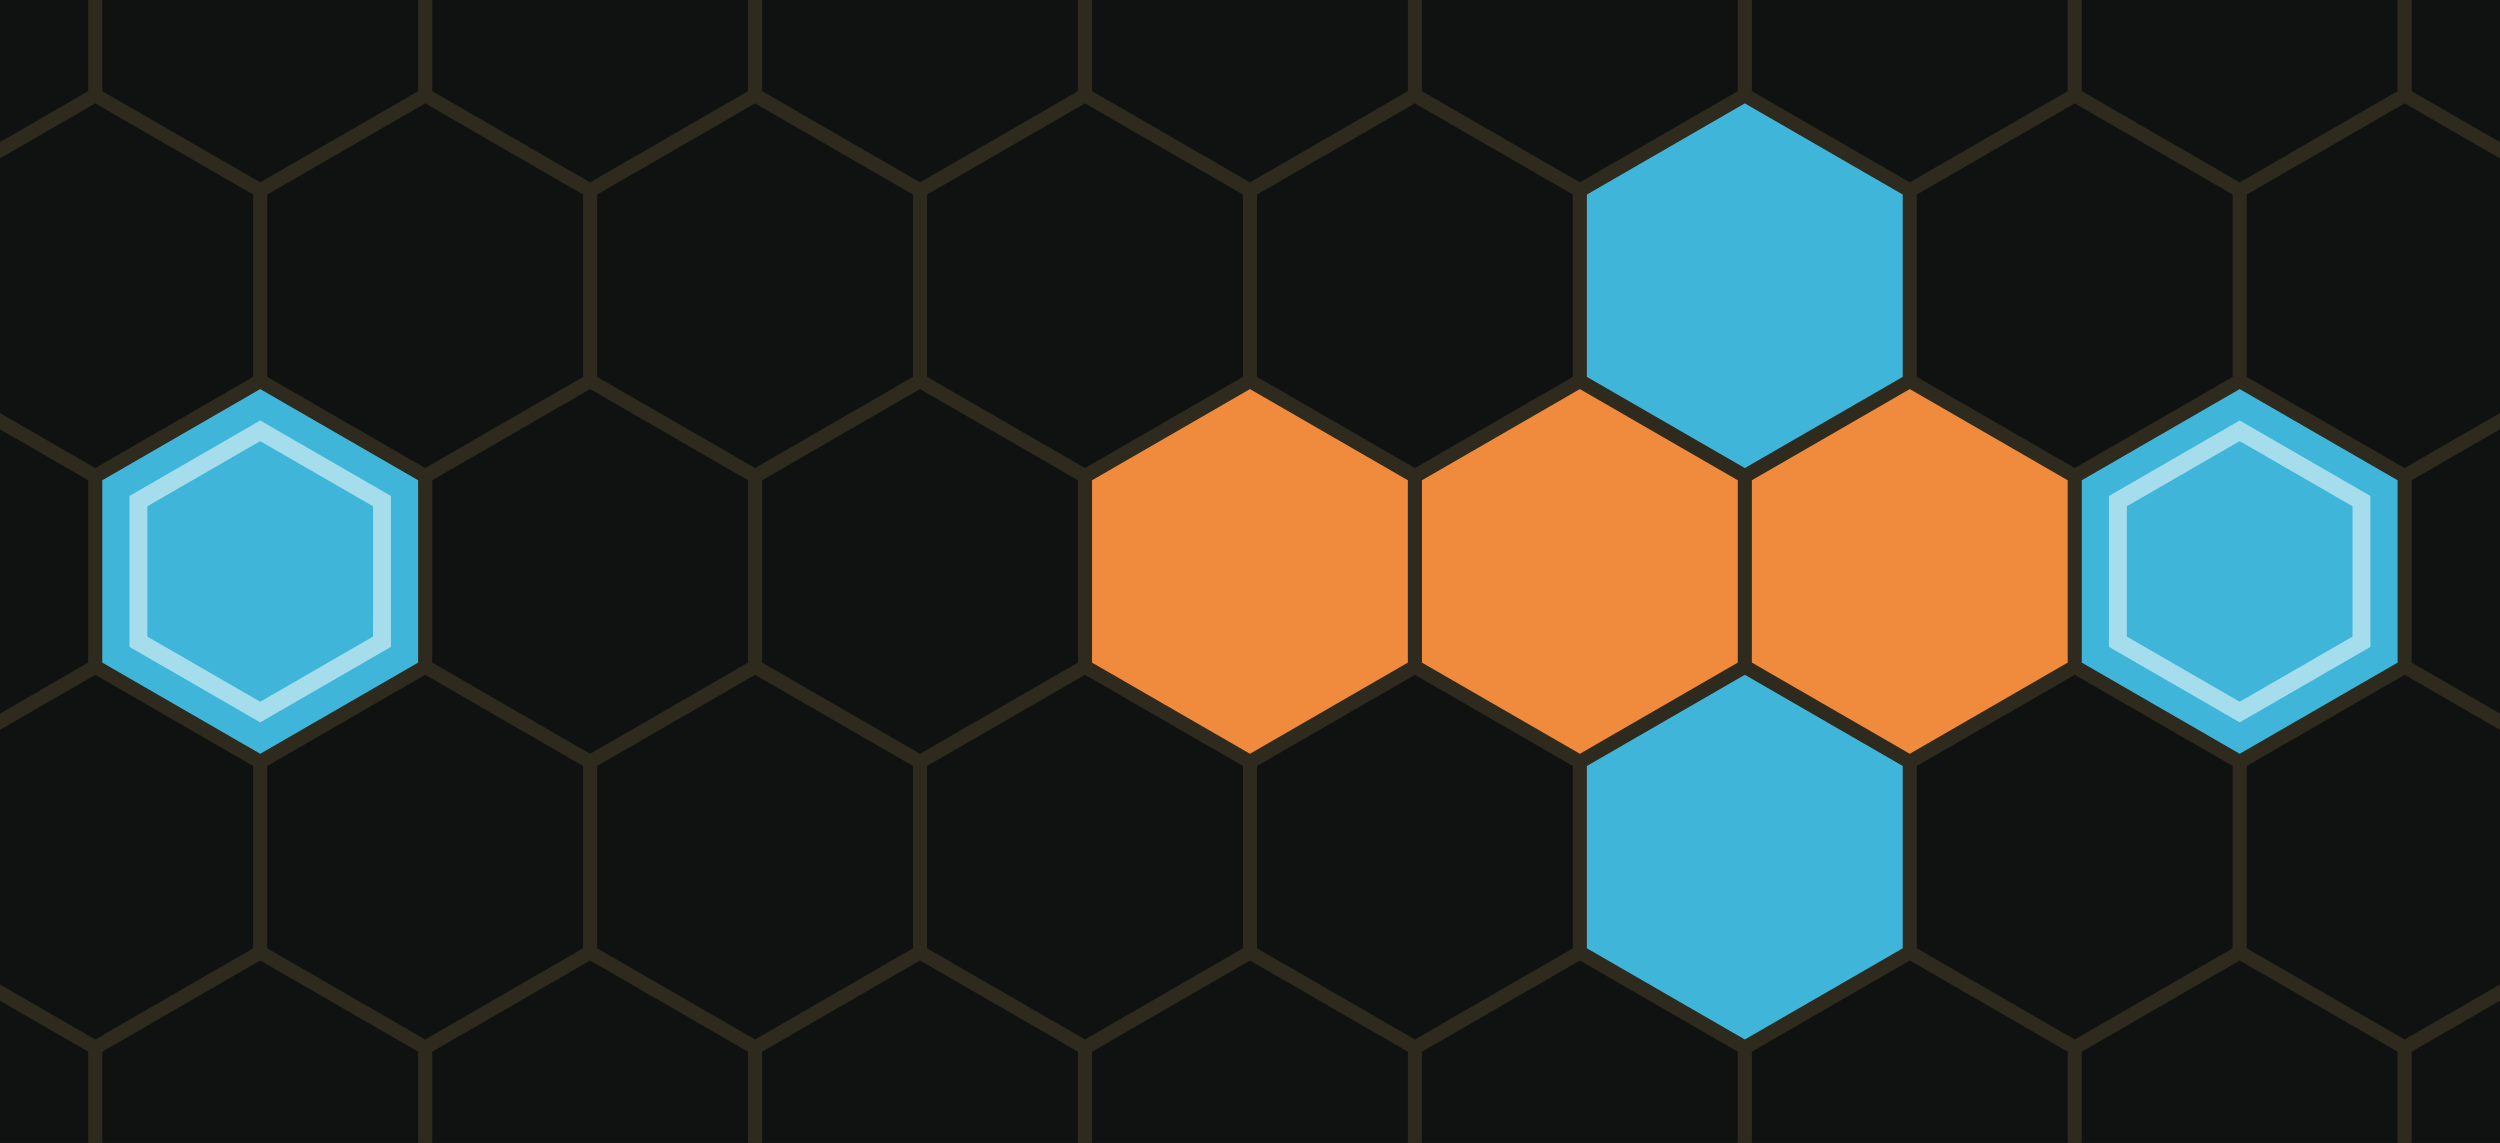
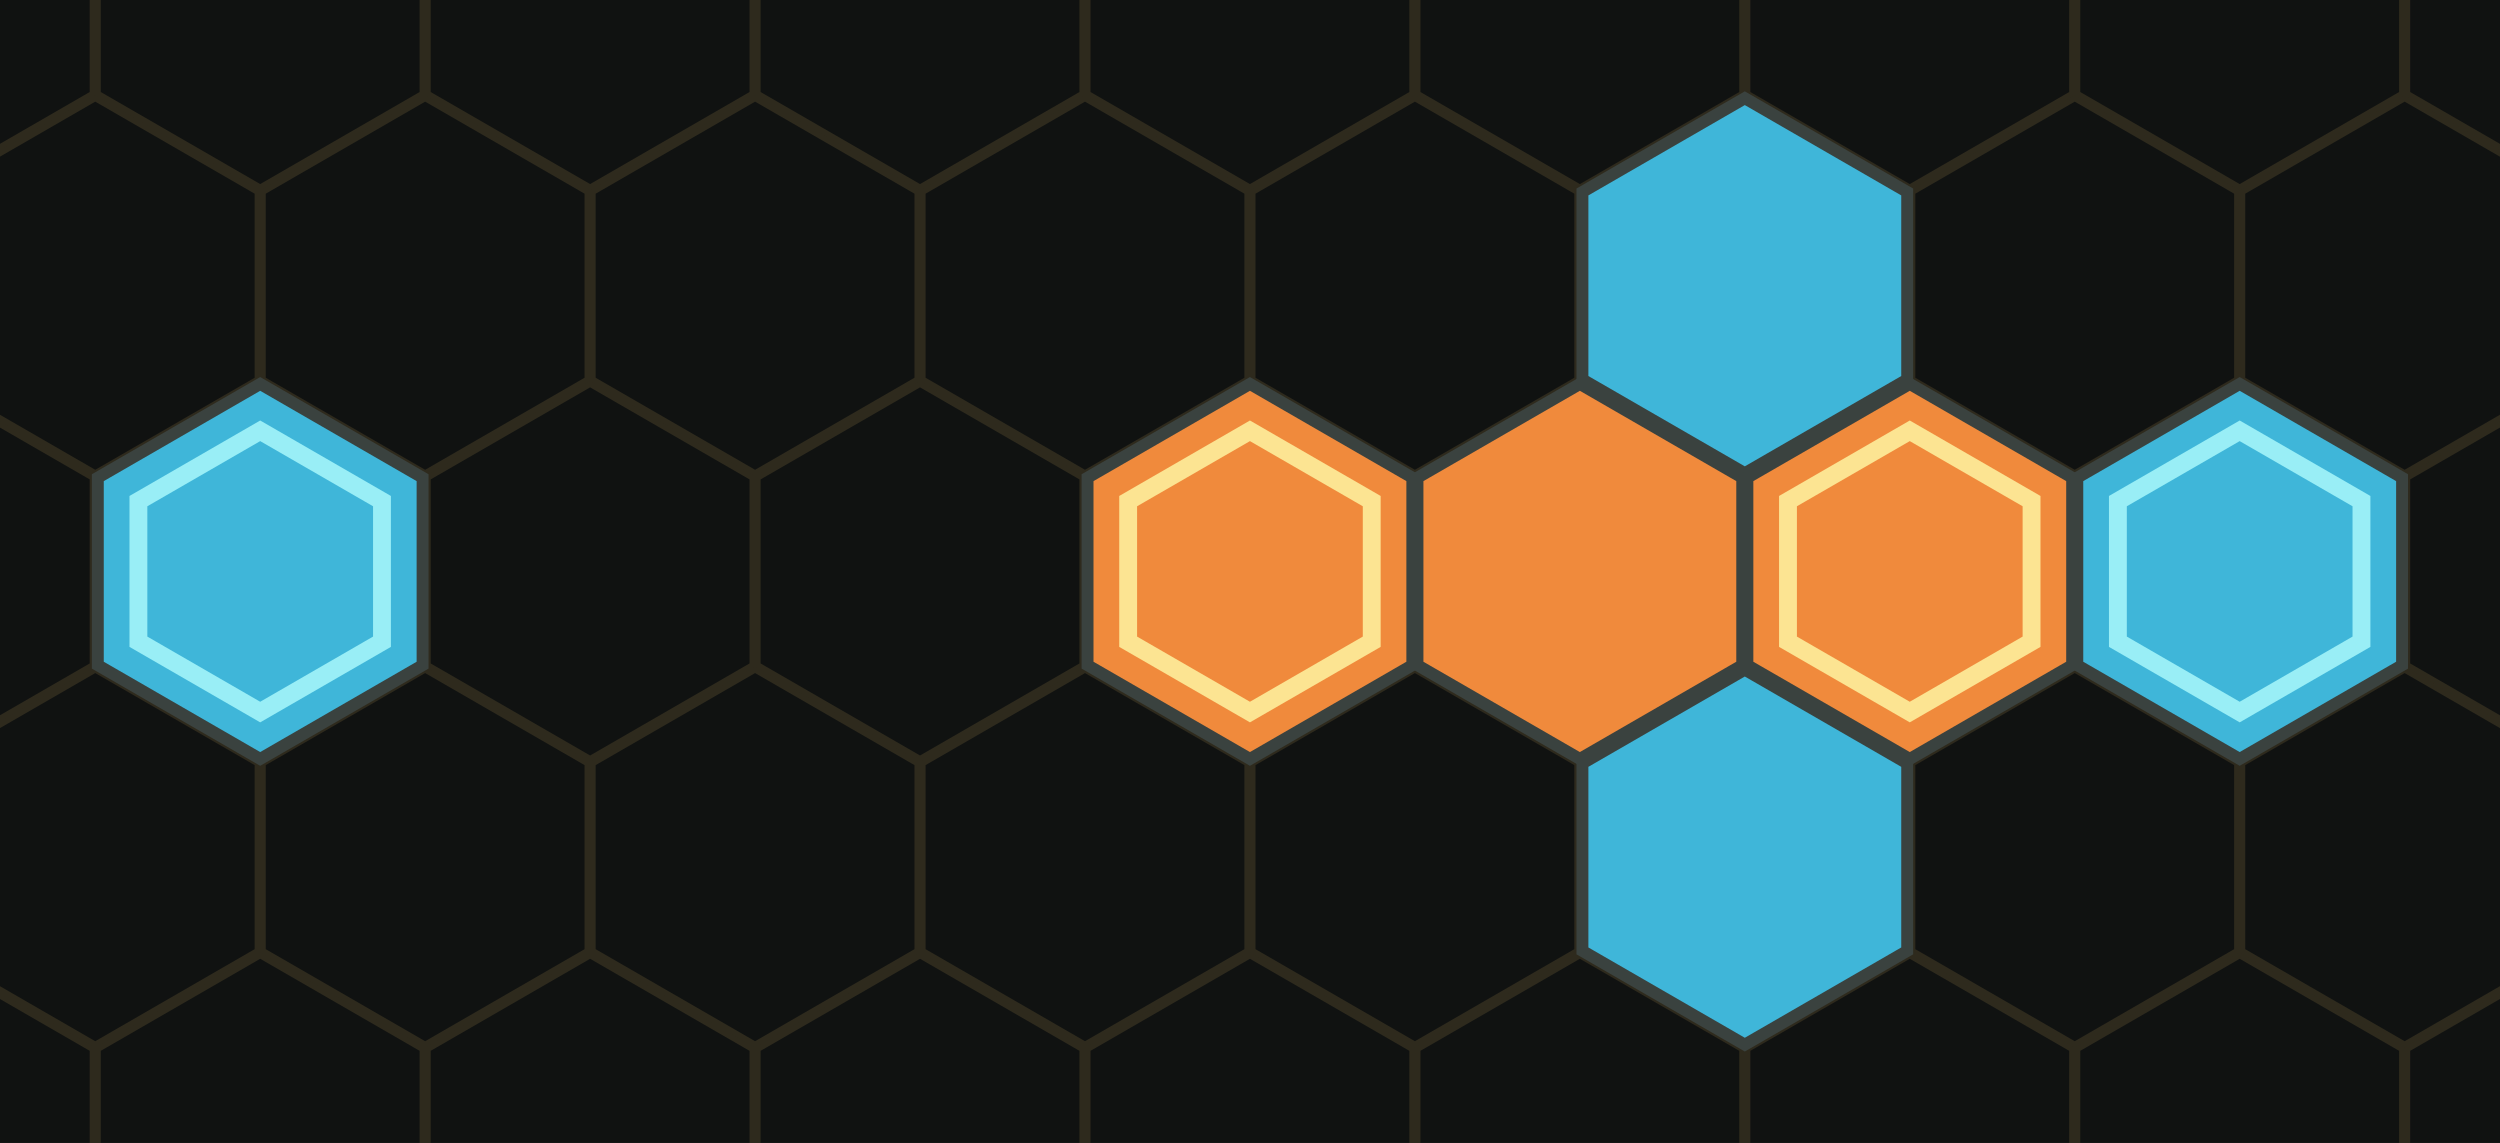
<svg xmlns="http://www.w3.org/2000/svg" viewBox="-530.831 -192.0 840 384">
  <rect x="-530.831" y="-192.0" width="100%" height="100%" fill="rgba(13, 15, 14, 1.0)" />
  <defs>
    <mask x="-530.831" y="-192.0" width="100%" height="100%" id="full-mask" mask-type="luminance" maskUnits="userSpaceOnUse">
      <rect x="-530.831" y="-192.0" width="100%" height="100%" fill="rgba(255, 255, 255, 1.0)" />
    </mask>
    <mask x="-530.831" y="-192.0" width="100%" height="100%" id="text-mask" mask-type="luminance" maskUnits="userSpaceOnUse">
      <rect x="-530.831" y="-192.0" width="100%" height="100%" fill="rgba(255, 255, 255, 1.0)" />
    </mask>
  </defs>
  <g mask="url(#full-mask)">
-     <polygon points="-499.697,160.5 -499.697,223.5 -554.256,255.0 -608.816,223.5 -608.816,160.5 -554.256,129.0" fill="rgba(16, 18, 17, 1.0)" stroke="rgba(46, 42, 29, 1.0)" stroke-width="3.0" />
-     <polygon points="-499.697,-31.5 -499.697,31.5 -554.256,63.0 -608.816,31.5 -608.816,-31.5 -554.256,-63.0" fill="rgba(16, 18, 17, 1.0)" stroke="rgba(46, 42, 29, 1.0)" stroke-width="3.0" />
-     <polygon points="-444.271,64.5 -444.271,127.5 -498.831,159.0 -553.39,127.5 -553.39,64.5 -498.831,33.0" fill="rgba(16, 18, 17, 1.0)" stroke="rgba(46, 42, 29, 1.0)" stroke-width="3.0" />
-     <polygon points="-388.845,160.5 -388.845,223.5 -443.405,255.0 -497.965,223.5 -497.965,160.5 -443.405,129.0" fill="rgba(16, 18, 17, 1.0)" stroke="rgba(46, 42, 29, 1.0)" stroke-width="3.0" />
-     <polygon points="-499.697,-223.5 -499.697,-160.5 -554.256,-129.0 -608.816,-160.5 -608.816,-223.5 -554.256,-255.0" fill="rgba(16, 18, 17, 1.0)" stroke="rgba(46, 42, 29, 1.0)" stroke-width="3.0" />
-     <polygon points="-444.271,-127.5 -444.271,-64.5 -498.831,-33.0 -553.39,-64.5 -553.39,-127.5 -498.831,-159.0" fill="rgba(16, 18, 17, 1.0)" stroke="rgba(46, 42, 29, 1.0)" stroke-width="3.0" />
-     <polygon points="-388.845,-31.5 -388.845,31.5 -443.405,63.0 -497.965,31.5 -497.965,-31.5 -443.405,-63.0" fill="rgba(63, 182, 217, 1.0)" stroke="rgba(46, 42, 29, 1.0)" stroke-width="3.0" />
-     <circle cx="-443.405" cy="0.0" fill="rgba(0, 0, 0, 0.0)" r="12.0" mask="url(#text-mask)" />
-     <polygon points="-402.485,-23.625 -402.485,23.625 -443.405,47.25 -484.325,23.625 -484.325,-23.625 -443.405,-47.25" fill="rgba(0, 0, 0, 0.0)" stroke="rgba(255, 255, 255, 0.533)" stroke-width="6.0" />
-     <polygon points="-333.42,64.5 -333.42,127.5 -387.979,159.0 -442.539,127.5 -442.539,64.5 -387.979,33.0" fill="rgba(16, 18, 17, 1.0)" stroke="rgba(46, 42, 29, 1.0)" stroke-width="3.0" />
-     <polygon points="-277.994,160.5 -277.994,223.5 -332.554,255.0 -387.113,223.5 -387.113,160.5 -332.554,129.0" fill="rgba(16, 18, 17, 1.0)" stroke="rgba(46, 42, 29, 1.0)" stroke-width="3.0" />
-     <polygon points="-388.845,-223.5 -388.845,-160.5 -443.405,-129.0 -497.965,-160.5 -497.965,-223.5 -443.405,-255.0" fill="rgba(16, 18, 17, 1.0)" stroke="rgba(46, 42, 29, 1.0)" stroke-width="3.0" />
-     <polygon points="-333.42,-127.5 -333.42,-64.5 -387.979,-33.0 -442.539,-64.5 -442.539,-127.5 -387.979,-159.0" fill="rgba(16, 18, 17, 1.0)" stroke="rgba(46, 42, 29, 1.0)" stroke-width="3.0" />
-     <polygon points="-277.994,-31.5 -277.994,31.5 -332.554,63.0 -387.113,31.5 -387.113,-31.5 -332.554,-63.0" fill="rgba(16, 18, 17, 1.0)" stroke="rgba(46, 42, 29, 1.0)" stroke-width="3.0" />
-     <polygon points="-222.569,64.5 -222.569,127.5 -277.128,159.0 -331.688,127.5 -331.688,64.5 -277.128,33.0" fill="rgba(16, 18, 17, 1.0)" stroke="rgba(46, 42, 29, 1.0)" stroke-width="3.0" />
-     <polygon points="-167.143,160.5 -167.143,223.5 -221.703,255.0 -276.262,223.5 -276.262,160.5 -221.703,129.0" fill="rgba(16, 18, 17, 1.0)" stroke="rgba(46, 42, 29, 1.0)" stroke-width="3.0" />
-     <polygon points="-277.994,-223.5 -277.994,-160.5 -332.554,-129.0 -387.113,-160.5 -387.113,-223.5 -332.554,-255.0" fill="rgba(16, 18, 17, 1.0)" stroke="rgba(46, 42, 29, 1.0)" stroke-width="3.0" />
-     <polygon points="-222.569,-127.5 -222.569,-64.5 -277.128,-33.0 -331.688,-64.5 -331.688,-127.5 -277.128,-159.0" fill="rgba(16, 18, 17, 1.0)" stroke="rgba(46, 42, 29, 1.0)" stroke-width="3.0" />
-     <polygon points="-167.143,-31.5 -167.143,31.5 -221.703,63.0 -276.262,31.5 -276.262,-31.5 -221.703,-63.0" fill="rgba(16, 18, 17, 1.0)" stroke="rgba(46, 42, 29, 1.0)" stroke-width="3.0" />
-     <polygon points="-111.717,64.5 -111.717,127.5 -166.277,159.0 -220.836,127.5 -220.836,64.5 -166.277,33.0" fill="rgba(16, 18, 17, 1.0)" stroke="rgba(46, 42, 29, 1.0)" stroke-width="3.0" />
-     <polygon points="-56.292,160.5 -56.292,223.5 -110.851,255.0 -165.411,223.5 -165.411,160.5 -110.851,129.0" fill="rgba(16, 18, 17, 1.0)" stroke="rgba(46, 42, 29, 1.0)" stroke-width="3.0" />
-     <polygon points="-167.143,-223.5 -167.143,-160.5 -221.703,-129.0 -276.262,-160.5 -276.262,-223.5 -221.703,-255.0" fill="rgba(16, 18, 17, 1.0)" stroke="rgba(46, 42, 29, 1.0)" stroke-width="3.0" />
-     <polygon points="-111.717,-127.5 -111.717,-64.5 -166.277,-33.0 -220.836,-64.5 -220.836,-127.5 -166.277,-159.0" fill="rgba(16, 18, 17, 1.0)" stroke="rgba(46, 42, 29, 1.0)" stroke-width="3.0" />
-     <polygon points="-56.292,-31.5 -56.292,31.5 -110.851,63.0 -165.411,31.5 -165.411,-31.5 -110.851,-63.0" fill="rgba(240, 138, 60, 1.0)" stroke="rgba(46, 42, 29, 1.0)" stroke-width="3.0" />
-     <polygon points="-0.866,64.5 -0.866,127.5 -55.426,159.0 -109.985,127.5 -109.985,64.5 -55.426,33.0" fill="rgba(16, 18, 17, 1.0)" stroke="rgba(46, 42, 29, 1.0)" stroke-width="3.0" />
-     <polygon points="54.56,160.5 54.56,223.5 3.857637417314163E-15,255.0 -54.56,223.5 -54.56,160.5 -1.1572912251942487E-14,129.0" fill="rgba(16, 18, 17, 1.0)" stroke="rgba(46, 42, 29, 1.0)" stroke-width="3.0" />
-     <polygon points="-56.292,-223.5 -56.292,-160.5 -110.851,-129.0 -165.411,-160.5 -165.411,-223.5 -110.851,-255.0" fill="rgba(16, 18, 17, 1.0)" stroke="rgba(46, 42, 29, 1.0)" stroke-width="3.0" />
-     <polygon points="-0.866,-127.5 -0.866,-64.5 -55.426,-33.0 -109.985,-64.5 -109.985,-127.5 -55.426,-159.0" fill="rgba(16, 18, 17, 1.0)" stroke="rgba(46, 42, 29, 1.0)" stroke-width="3.0" />
-     <polygon points="54.56,-31.5 54.56,31.5 3.857637417314163E-15,63.0 -54.56,31.5 -54.56,-31.5 -1.1572912251942487E-14,-63.0" fill="rgba(240, 138, 60, 1.0)" stroke="rgba(46, 42, 29, 1.0)" stroke-width="3.0" />
-     <polygon points="109.985,64.5 109.985,127.5 55.426,159.0 0.866,127.5 0.866,64.5 55.426,33.0" fill="rgba(63, 182, 217, 1.0)" stroke="rgba(46, 42, 29, 1.0)" stroke-width="3.0" />
-     <polygon points="165.411,160.5 165.411,223.5 110.851,255.0 56.292,223.5 56.292,160.5 110.851,129.0" fill="rgba(16, 18, 17, 1.0)" stroke="rgba(46, 42, 29, 1.0)" stroke-width="3.0" />
-     <polygon points="54.56,-223.5 54.56,-160.5 3.857637417314163E-15,-129.0 -54.56,-160.5 -54.56,-223.5 -1.1572912251942487E-14,-255.0" fill="rgba(16, 18, 17, 1.0)" stroke="rgba(46, 42, 29, 1.0)" stroke-width="3.0" />
-     <polygon points="109.985,-127.5 109.985,-64.5 55.426,-33.0 0.866,-64.5 0.866,-127.5 55.426,-159.0" fill="rgba(63, 182, 217, 1.0)" stroke="rgba(46, 42, 29, 1.0)" stroke-width="3.0" />
-     <polygon points="165.411,-31.5 165.411,31.5 110.851,63.0 56.292,31.5 56.292,-31.5 110.851,-63.0" fill="rgba(240, 138, 60, 1.0)" stroke="rgba(46, 42, 29, 1.0)" stroke-width="3.0" />
-     <polygon points="220.836,64.5 220.836,127.5 166.277,159.0 111.717,127.5 111.717,64.5 166.277,33.0" fill="rgba(16, 18, 17, 1.0)" stroke="rgba(46, 42, 29, 1.0)" stroke-width="3.0" />
-     <polygon points="276.262,160.5 276.262,223.5 221.703,255.0 167.143,223.5 167.143,160.5 221.703,129.0" fill="rgba(16, 18, 17, 1.0)" stroke="rgba(46, 42, 29, 1.0)" stroke-width="3.0" />
-     <polygon points="165.411,-223.5 165.411,-160.5 110.851,-129.0 56.292,-160.5 56.292,-223.5 110.851,-255.0" fill="rgba(16, 18, 17, 1.0)" stroke="rgba(46, 42, 29, 1.0)" stroke-width="3.0" />
-     <polygon points="220.836,-127.5 220.836,-64.5 166.277,-33.0 111.717,-64.5 111.717,-127.5 166.277,-159.0" fill="rgba(16, 18, 17, 1.0)" stroke="rgba(46, 42, 29, 1.0)" stroke-width="3.0" />
-     <polygon points="276.262,-31.5 276.262,31.5 221.703,63.0 167.143,31.5 167.143,-31.5 221.703,-63.0" fill="rgba(63, 182, 217, 1.0)" stroke="rgba(46, 42, 29, 1.0)" stroke-width="3.0" />
-     <polygon points="262.622,-23.625 262.622,23.625 221.703,47.25 180.783,23.625 180.783,-23.625 221.703,-47.25" fill="rgba(0, 0, 0, 0.0)" stroke="rgba(255, 255, 255, 0.533)" stroke-width="6.0" />
-     <polygon points="331.688,64.5 331.688,127.5 277.128,159.0 222.569,127.5 222.569,64.5 277.128,33.0" fill="rgba(16, 18, 17, 1.0)" stroke="rgba(46, 42, 29, 1.0)" stroke-width="3.0" />
-     <polygon points="387.113,160.5 387.113,223.5 332.554,255.0 277.994,223.5 277.994,160.5 332.554,129.0" fill="rgba(16, 18, 17, 1.0)" stroke="rgba(46, 42, 29, 1.0)" stroke-width="3.0" />
-     <polygon points="276.262,-223.5 276.262,-160.5 221.703,-129.0 167.143,-160.5 167.143,-223.5 221.703,-255.0" fill="rgba(16, 18, 17, 1.0)" stroke="rgba(46, 42, 29, 1.0)" stroke-width="3.0" />
-     <polygon points="331.688,-127.5 331.688,-64.5 277.128,-33.0 222.569,-64.5 222.569,-127.5 277.128,-159.0" fill="rgba(16, 18, 17, 1.0)" stroke="rgba(46, 42, 29, 1.0)" stroke-width="3.0" />
-     <polygon points="387.113,-31.5 387.113,31.5 332.554,63.0 277.994,31.5 277.994,-31.5 332.554,-63.0" fill="rgba(16, 18, 17, 1.0)" stroke="rgba(46, 42, 29, 1.0)" stroke-width="3.0" />
-     <polygon points="387.113,-223.5 387.113,-160.5 332.554,-129.0 277.994,-160.5 277.994,-223.5 332.554,-255.0" fill="rgba(16, 18, 17, 1.0)" stroke="rgba(46, 42, 29, 1.0)" stroke-width="3.0" />
+     <polygon points="-499.697,160.5 -499.697,223.5 -554.256,255.0 -608.816,223.5 -608.816,160.5 -554.256,129.0" fill="rgba(16, 18, 17, 1.0)" stroke="rgba(46, 42, 29, 1.0)" stroke-width="2.0" />
+     <polygon points="-499.697,-31.5 -499.697,31.5 -554.256,63.0 -608.816,31.5 -608.816,-31.5 -554.256,-63.0" fill="rgba(16, 18, 17, 1.0)" stroke="rgba(46, 42, 29, 1.0)" stroke-width="2.0" />
+     <polygon points="-444.271,64.5 -444.271,127.5 -498.831,159.0 -553.39,127.5 -553.39,64.5 -498.831,33.0" fill="rgba(16, 18, 17, 1.0)" stroke="rgba(46, 42, 29, 1.0)" stroke-width="2.0" />
+     <polygon points="-388.845,160.5 -388.845,223.5 -443.405,255.0 -497.965,223.5 -497.965,160.5 -443.405,129.0" fill="rgba(16, 18, 17, 1.0)" stroke="rgba(46, 42, 29, 1.0)" stroke-width="2.0" />
+     <polygon points="-499.697,-223.5 -499.697,-160.5 -554.256,-129.0 -608.816,-160.5 -608.816,-223.5 -554.256,-255.0" fill="rgba(16, 18, 17, 1.0)" stroke="rgba(46, 42, 29, 1.0)" stroke-width="2.0" />
+     <polygon points="-444.271,-127.5 -444.271,-64.5 -498.831,-33.0 -553.39,-64.5 -553.39,-127.5 -498.831,-159.0" fill="rgba(16, 18, 17, 1.0)" stroke="rgba(46, 42, 29, 1.0)" stroke-width="2.0" />
+     <polygon points="-388.845,-31.5 -388.845,31.5 -443.405,63.0 -497.965,31.5 -497.965,-31.5 -443.405,-63.0" fill="rgba(63, 182, 217, 1.0)" stroke="rgba(46, 42, 29, 1.0)" stroke-width="2.0" />
+     <polygon points="-402.485,-23.625 -402.485,23.625 -443.405,47.25 -484.325,23.625 -484.325,-23.625 -443.405,-47.25" fill="rgba(0, 0, 0, 0.0)" stroke="rgba(179, 255, 255, 0.769)" stroke-width="6.0" />
+     <polygon points="-333.42,64.5 -333.42,127.5 -387.979,159.0 -442.539,127.5 -442.539,64.5 -387.979,33.0" fill="rgba(16, 18, 17, 1.0)" stroke="rgba(46, 42, 29, 1.0)" stroke-width="2.0" />
+     <polygon points="-277.994,160.5 -277.994,223.5 -332.554,255.0 -387.113,223.5 -387.113,160.5 -332.554,129.0" fill="rgba(16, 18, 17, 1.0)" stroke="rgba(46, 42, 29, 1.0)" stroke-width="2.0" />
+     <polygon points="-388.845,-223.5 -388.845,-160.5 -443.405,-129.0 -497.965,-160.5 -497.965,-223.5 -443.405,-255.0" fill="rgba(16, 18, 17, 1.0)" stroke="rgba(46, 42, 29, 1.0)" stroke-width="2.0" />
+     <polygon points="-333.42,-127.5 -333.42,-64.5 -387.979,-33.0 -442.539,-64.5 -442.539,-127.5 -387.979,-159.0" fill="rgba(16, 18, 17, 1.0)" stroke="rgba(46, 42, 29, 1.0)" stroke-width="2.0" />
+     <polygon points="-277.994,-31.5 -277.994,31.5 -332.554,63.0 -387.113,31.5 -387.113,-31.5 -332.554,-63.0" fill="rgba(16, 18, 17, 1.0)" stroke="rgba(46, 42, 29, 1.0)" stroke-width="2.0" />
+     <polygon points="-222.569,64.5 -222.569,127.5 -277.128,159.0 -331.688,127.5 -331.688,64.5 -277.128,33.0" fill="rgba(16, 18, 17, 1.0)" stroke="rgba(46, 42, 29, 1.0)" stroke-width="2.0" />
+     <polygon points="-167.143,160.5 -167.143,223.5 -221.703,255.0 -276.262,223.5 -276.262,160.5 -221.703,129.0" fill="rgba(16, 18, 17, 1.0)" stroke="rgba(46, 42, 29, 1.0)" stroke-width="2.0" />
+     <polygon points="-277.994,-223.5 -277.994,-160.5 -332.554,-129.0 -387.113,-160.5 -387.113,-223.5 -332.554,-255.0" fill="rgba(16, 18, 17, 1.0)" stroke="rgba(46, 42, 29, 1.0)" stroke-width="2.0" />
+     <polygon points="-222.569,-127.5 -222.569,-64.5 -277.128,-33.0 -331.688,-64.5 -331.688,-127.5 -277.128,-159.0" fill="rgba(16, 18, 17, 1.0)" stroke="rgba(46, 42, 29, 1.0)" stroke-width="2.0" />
+     <polygon points="-167.143,-31.5 -167.143,31.5 -221.703,63.0 -276.262,31.5 -276.262,-31.5 -221.703,-63.0" fill="rgba(16, 18, 17, 1.0)" stroke="rgba(46, 42, 29, 1.0)" stroke-width="2.0" />
+     <polygon points="-111.717,64.5 -111.717,127.5 -166.277,159.0 -220.836,127.5 -220.836,64.5 -166.277,33.0" fill="rgba(16, 18, 17, 1.0)" stroke="rgba(46, 42, 29, 1.0)" stroke-width="2.0" />
+     <polygon points="-56.292,160.5 -56.292,223.5 -110.851,255.0 -165.411,223.5 -165.411,160.5 -110.851,129.0" fill="rgba(16, 18, 17, 1.0)" stroke="rgba(46, 42, 29, 1.0)" stroke-width="2.0" />
+     <polygon points="-167.143,-223.5 -167.143,-160.5 -221.703,-129.0 -276.262,-160.5 -276.262,-223.5 -221.703,-255.0" fill="rgba(16, 18, 17, 1.0)" stroke="rgba(46, 42, 29, 1.0)" stroke-width="2.0" />
+     <polygon points="-111.717,-127.5 -111.717,-64.5 -166.277,-33.0 -220.836,-64.5 -220.836,-127.5 -166.277,-159.0" fill="rgba(16, 18, 17, 1.0)" stroke="rgba(46, 42, 29, 1.0)" stroke-width="2.0" />
+     <polygon points="-56.292,-31.5 -56.292,31.5 -110.851,63.0 -165.411,31.5 -165.411,-31.5 -110.851,-63.0" fill="rgba(240, 138, 60, 1.0)" stroke="rgba(46, 42, 29, 1.0)" stroke-width="2.0" />
+     <polygon points="-69.932,-23.625 -69.932,23.625 -110.851,47.25 -151.771,23.625 -151.771,-23.625 -110.851,-47.25" fill="rgba(0, 0, 0, 0.0)" stroke="rgba(255, 255, 171, 0.769)" stroke-width="6.0" />
+     <polygon points="-0.866,64.5 -0.866,127.5 -55.426,159.0 -109.985,127.5 -109.985,64.5 -55.426,33.0" fill="rgba(16, 18, 17, 1.0)" stroke="rgba(46, 42, 29, 1.0)" stroke-width="2.0" />
+     <polygon points="54.56,160.5 54.56,223.5 3.857637417314163E-15,255.0 -54.56,223.5 -54.56,160.5 -1.1572912251942487E-14,129.0" fill="rgba(16, 18, 17, 1.0)" stroke="rgba(46, 42, 29, 1.0)" stroke-width="2.0" />
+     <polygon points="-56.292,-223.5 -56.292,-160.5 -110.851,-129.0 -165.411,-160.5 -165.411,-223.5 -110.851,-255.0" fill="rgba(16, 18, 17, 1.0)" stroke="rgba(46, 42, 29, 1.0)" stroke-width="2.0" />
+     <polygon points="-0.866,-127.5 -0.866,-64.5 -55.426,-33.0 -109.985,-64.5 -109.985,-127.5 -55.426,-159.0" fill="rgba(16, 18, 17, 1.0)" stroke="rgba(46, 42, 29, 1.0)" stroke-width="2.0" />
+     <polygon points="54.56,-31.5 54.56,31.5 3.857637417314163E-15,63.0 -54.56,31.5 -54.56,-31.5 -1.1572912251942487E-14,-63.0" fill="rgba(240, 138, 60, 1.0)" stroke="rgba(46, 42, 29, 1.0)" stroke-width="2.0" />
+     <polygon points="109.985,64.5 109.985,127.5 55.426,159.0 0.866,127.5 0.866,64.5 55.426,33.0" fill="rgba(63, 182, 217, 1.0)" stroke="rgba(46, 42, 29, 1.0)" stroke-width="2.0" />
+     <polygon points="165.411,160.5 165.411,223.5 110.851,255.0 56.292,223.5 56.292,160.5 110.851,129.0" fill="rgba(16, 18, 17, 1.0)" stroke="rgba(46, 42, 29, 1.0)" stroke-width="2.0" />
+     <polygon points="54.56,-223.5 54.56,-160.5 3.857637417314163E-15,-129.0 -54.56,-160.5 -54.56,-223.5 -1.1572912251942487E-14,-255.0" fill="rgba(16, 18, 17, 1.0)" stroke="rgba(46, 42, 29, 1.0)" stroke-width="2.0" />
+     <polygon points="109.985,-127.5 109.985,-64.5 55.426,-33.0 0.866,-64.5 0.866,-127.5 55.426,-159.0" fill="rgba(63, 182, 217, 1.0)" stroke="rgba(46, 42, 29, 1.0)" stroke-width="2.0" />
+     <polygon points="165.411,-31.5 165.411,31.5 110.851,63.0 56.292,31.5 56.292,-31.5 110.851,-63.0" fill="rgba(240, 138, 60, 1.0)" stroke="rgba(46, 42, 29, 1.0)" stroke-width="2.0" />
+     <polygon points="151.771,-23.625 151.771,23.625 110.851,47.25 69.932,23.625 69.932,-23.625 110.851,-47.25" fill="rgba(0, 0, 0, 0.0)" stroke="rgba(255, 255, 171, 0.769)" stroke-width="6.0" />
+     <polygon points="220.836,64.5 220.836,127.5 166.277,159.0 111.717,127.5 111.717,64.5 166.277,33.0" fill="rgba(16, 18, 17, 1.0)" stroke="rgba(46, 42, 29, 1.0)" stroke-width="2.0" />
+     <polygon points="276.262,160.5 276.262,223.5 221.703,255.0 167.143,223.5 167.143,160.5 221.703,129.0" fill="rgba(16, 18, 17, 1.0)" stroke="rgba(46, 42, 29, 1.0)" stroke-width="2.0" />
+     <polygon points="165.411,-223.5 165.411,-160.5 110.851,-129.0 56.292,-160.5 56.292,-223.5 110.851,-255.0" fill="rgba(16, 18, 17, 1.0)" stroke="rgba(46, 42, 29, 1.0)" stroke-width="2.0" />
+     <polygon points="220.836,-127.5 220.836,-64.5 166.277,-33.0 111.717,-64.5 111.717,-127.5 166.277,-159.0" fill="rgba(16, 18, 17, 1.0)" stroke="rgba(46, 42, 29, 1.0)" stroke-width="2.0" />
+     <polygon points="276.262,-31.5 276.262,31.5 221.703,63.0 167.143,31.5 167.143,-31.5 221.703,-63.0" fill="rgba(63, 182, 217, 1.0)" stroke="rgba(46, 42, 29, 1.0)" stroke-width="2.0" />
+     <polygon points="262.622,-23.625 262.622,23.625 221.703,47.25 180.783,23.625 180.783,-23.625 221.703,-47.25" fill="rgba(0, 0, 0, 0.0)" stroke="rgba(179, 255, 255, 0.769)" stroke-width="6.0" />
+     <polygon points="331.688,64.5 331.688,127.5 277.128,159.0 222.569,127.5 222.569,64.5 277.128,33.0" fill="rgba(16, 18, 17, 1.0)" stroke="rgba(46, 42, 29, 1.0)" stroke-width="2.0" />
+     <polygon points="387.113,160.5 387.113,223.5 332.554,255.0 277.994,223.5 277.994,160.5 332.554,129.0" fill="rgba(16, 18, 17, 1.0)" stroke="rgba(46, 42, 29, 1.0)" stroke-width="2.0" />
+     <polygon points="276.262,-223.5 276.262,-160.5 221.703,-129.0 167.143,-160.5 167.143,-223.5 221.703,-255.0" fill="rgba(16, 18, 17, 1.0)" stroke="rgba(46, 42, 29, 1.0)" stroke-width="2.0" />
+     <polygon points="331.688,-127.5 331.688,-64.5 277.128,-33.0 222.569,-64.5 222.569,-127.5 277.128,-159.0" fill="rgba(16, 18, 17, 1.0)" stroke="rgba(46, 42, 29, 1.0)" stroke-width="2.0" />
+     <polygon points="387.113,-31.5 387.113,31.5 332.554,63.0 277.994,31.5 277.994,-31.5 332.554,-63.0" fill="rgba(16, 18, 17, 1.0)" stroke="rgba(46, 42, 29, 1.0)" stroke-width="2.0" />
+     <polygon points="387.113,-223.5 387.113,-160.5 332.554,-129.0 277.994,-160.5 277.994,-223.5 332.554,-255.0" fill="rgba(16, 18, 17, 1.0)" stroke="rgba(46, 42, 29, 1.0)" stroke-width="2.0" />
+     <polygon points="-388.845,-31.5 -388.845,31.5 -443.405,63.0 -497.965,31.5 -497.965,-31.5 -443.405,-63.0" fill="rgba(0, 0, 0, 0.0)" stroke="rgba(58, 66, 63, 1.0)" stroke-width="4.0" />
+     <polygon points="-56.292,-31.5 -56.292,31.5 -110.851,63.0 -165.411,31.5 -165.411,-31.5 -110.851,-63.0" fill="rgba(0, 0, 0, 0.0)" stroke="rgba(58, 66, 63, 1.0)" stroke-width="4.0" />
+     <polygon points="54.56,-31.5 54.56,31.5 3.857637417314163E-15,63.0 -54.56,31.5 -54.56,-31.5 -1.1572912251942487E-14,-63.0" fill="rgba(0, 0, 0, 0.0)" stroke="rgba(58, 66, 63, 1.0)" stroke-width="4.0" />
+     <polygon points="109.985,64.5 109.985,127.5 55.426,159.0 0.866,127.5 0.866,64.5 55.426,33.0" fill="rgba(0, 0, 0, 0.0)" stroke="rgba(58, 66, 63, 1.0)" stroke-width="4.0" />
+     <polygon points="109.985,-127.5 109.985,-64.5 55.426,-33.0 0.866,-64.5 0.866,-127.5 55.426,-159.0" fill="rgba(0, 0, 0, 0.0)" stroke="rgba(58, 66, 63, 1.0)" stroke-width="4.0" />
+     <polygon points="165.411,-31.5 165.411,31.5 110.851,63.0 56.292,31.5 56.292,-31.5 110.851,-63.0" fill="rgba(0, 0, 0, 0.0)" stroke="rgba(58, 66, 63, 1.0)" stroke-width="4.0" />
+     <polygon points="276.262,-31.5 276.262,31.5 221.703,63.0 167.143,31.5 167.143,-31.5 221.703,-63.0" fill="rgba(0, 0, 0, 0.0)" stroke="rgba(58, 66, 63, 1.0)" stroke-width="4.0" />
  </g>
</svg>
